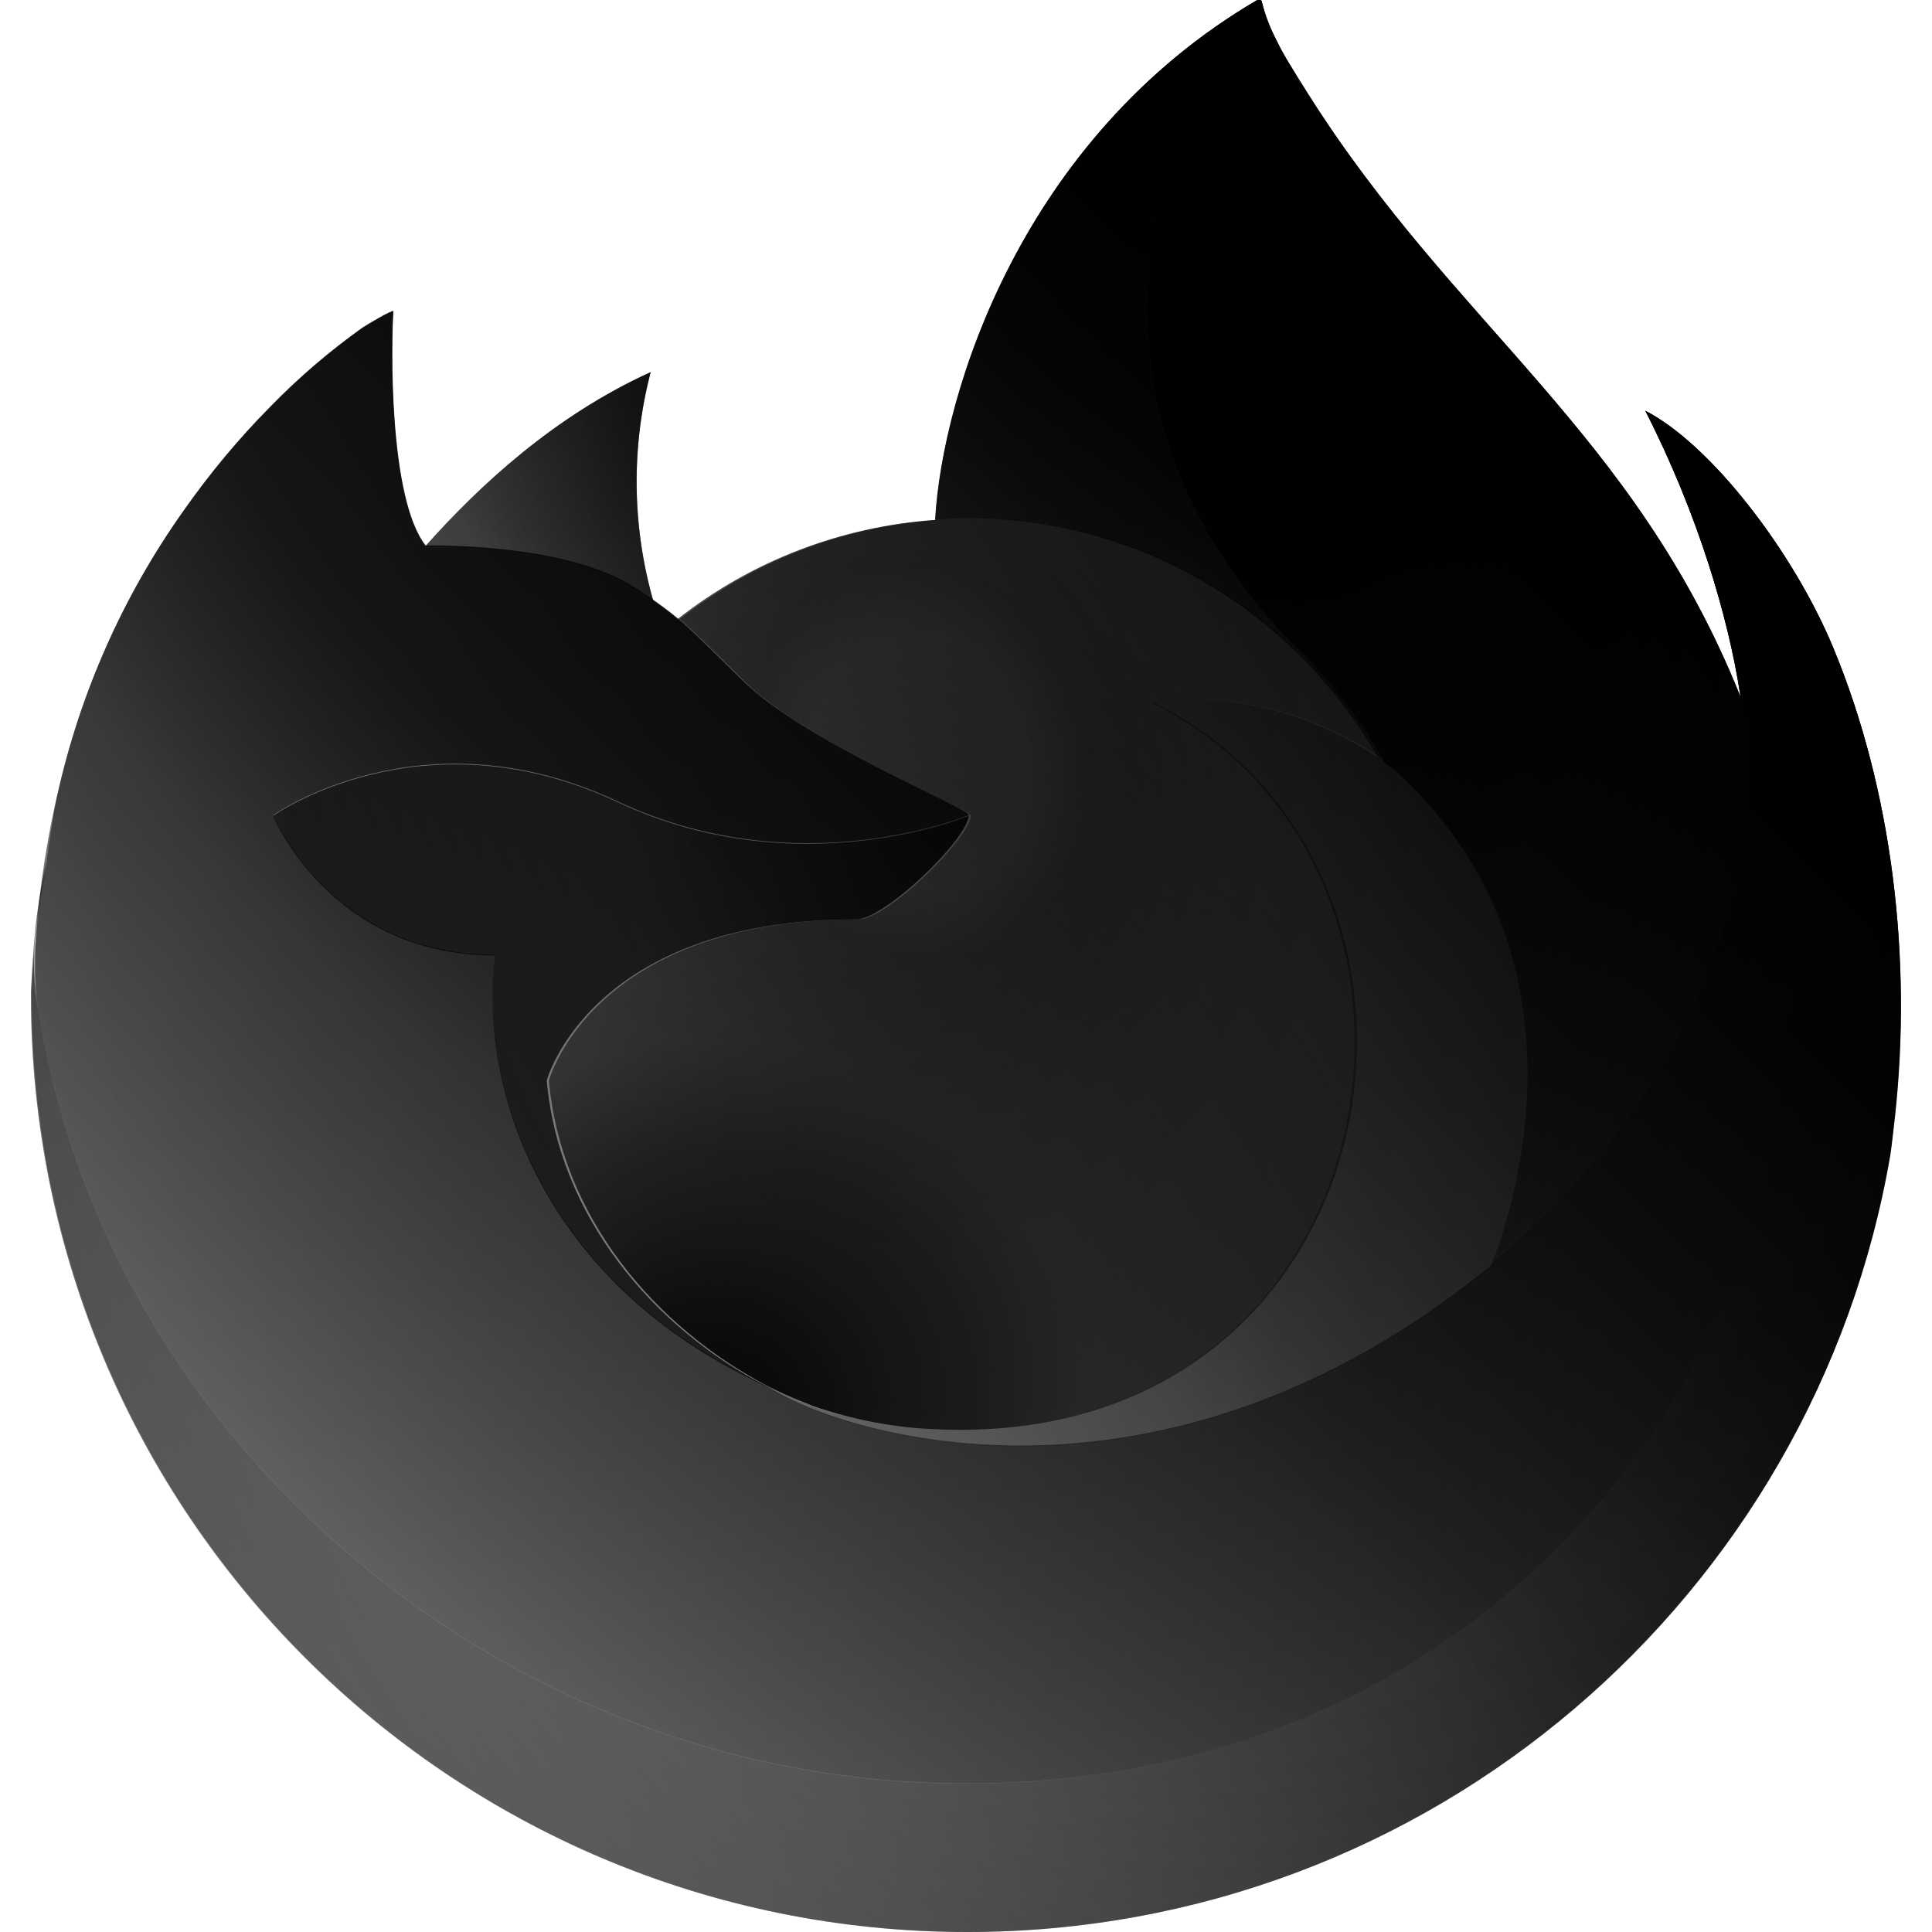
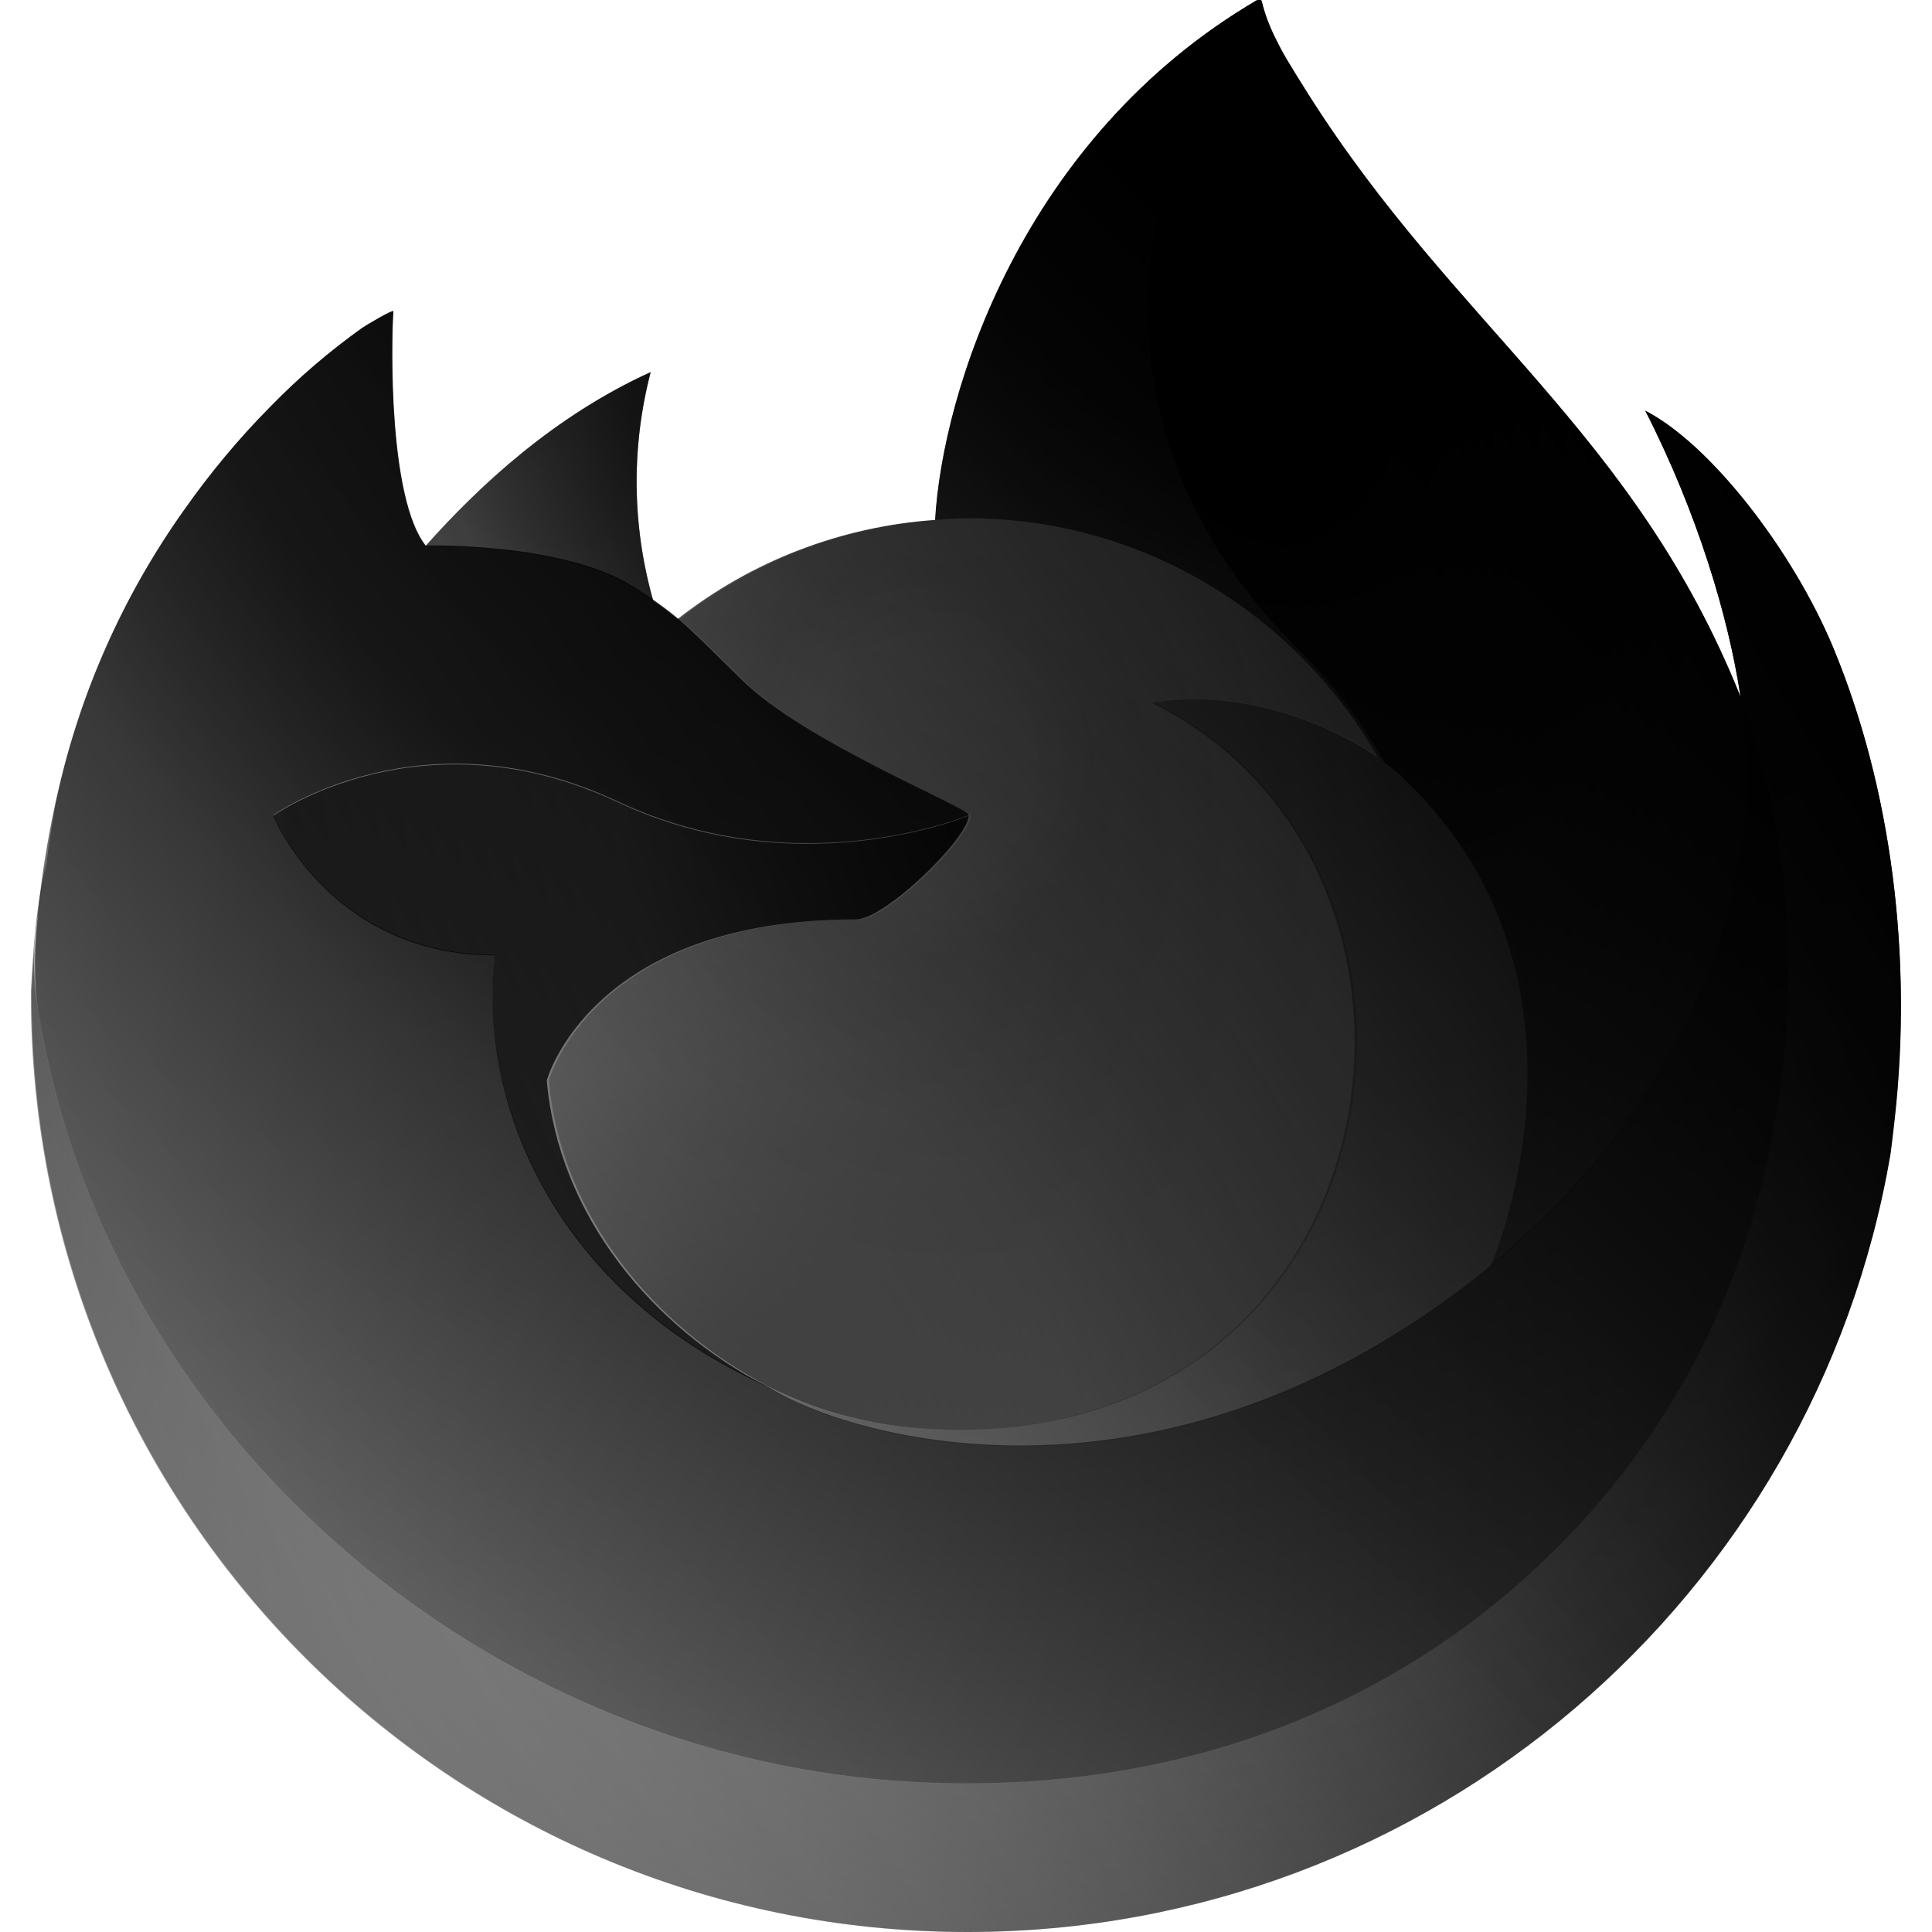
<svg xmlns="http://www.w3.org/2000/svg" viewBox="0 0 24 24">
  <g transform="scale(0.3)">
    <defs>
      <linearGradient id="a" x1="74.808" x2="7.74" y1="738.545" y2="780.792" gradientTransform="translate(0 -718)" gradientUnits="userSpaceOnUse">
        <stop offset="0" stop-color="currentColor" stop-opacity="1" />
        <stop offset=".13" stop-color="currentColor" stop-opacity=".95" />
        <stop offset=".29" stop-color="currentColor" stop-opacity=".85" />
        <stop offset=".46" stop-color="currentColor" stop-opacity=".75" />
        <stop offset=".64" stop-color="currentColor" stop-opacity=".6" />
        <stop offset=".82" stop-color="currentColor" stop-opacity=".45" />
        <stop offset="1" stop-color="currentColor" stop-opacity=".3" />
      </linearGradient>
      <radialGradient id="b" cx="-711.744" cy="-14.957" r="1.333" gradientTransform="matrix(-23.5301 55.8694 -59 -24.8486 -17564.713 39405.77)" gradientUnits="userSpaceOnUse">
-         <stop offset="0" stop-color="currentColor" stop-opacity="1" />
-         <stop offset=".65" stop-color="currentColor" stop-opacity=".3" />
+         <stop offset="0" stop-color="currentColor" stop-opacity=".4" />
+         <stop offset=".65" stop-color="currentColor" stop-opacity=".1" />
      </radialGradient>
      <radialGradient id="c" cx="-705.934" cy="12.062" r="1.333" gradientTransform="translate(42793.129 -680.7689) scale(60.5531)" gradientUnits="userSpaceOnUse">
        <stop offset=".25" stop-color="currentColor" stop-opacity="0" />
        <stop offset=".42" stop-color="currentColor" stop-opacity=".18" />
        <stop offset=".73" stop-color="currentColor" stop-opacity=".55" />
        <stop offset=".94" stop-color="currentColor" stop-opacity=".8" />
      </radialGradient>
      <radialGradient id="d" cx="-701.254" cy="16.393" r="1.333" gradientTransform="translate(30752.75 -719.2598) scale(43.7736)" gradientUnits="userSpaceOnUse">
        <stop offset=".18" stop-color="currentColor" stop-opacity="1" />
        <stop offset=".33" stop-color="currentColor" stop-opacity=".85" />
        <stop offset=".37" stop-color="currentColor" stop-opacity=".8" />
        <stop offset=".41" stop-color="currentColor" stop-opacity=".7" />
        <stop offset=".48" stop-color="currentColor" stop-opacity=".55" />
        <stop offset=".56" stop-color="currentColor" stop-opacity=".42" />
        <stop offset=".63" stop-color="currentColor" stop-opacity=".35" />
        <stop offset=".69" stop-color="currentColor" stop-opacity=".3" />
        <stop offset=".74" stop-color="currentColor" stop-opacity=".28" />
      </radialGradient>
      <radialGradient id="e" cx="-692.835" cy="25.393" r="1.333" gradientTransform="translate(20022.398 -673.6136) scale(28.8575)" gradientUnits="userSpaceOnUse">
-         <stop offset=".07" stop-color="currentColor" stop-opacity=".9" />
-         <stop offset=".13" stop-color="currentColor" stop-opacity=".85" />
-         <stop offset=".21" stop-color="currentColor" stop-opacity=".75" />
-         <stop offset=".3" stop-color="currentColor" stop-opacity=".65" />
-         <stop offset=".39" stop-color="currentColor" stop-opacity=".5" />
-         <stop offset=".42" stop-color="currentColor" stop-opacity=".45" />
-         <stop offset=".74" stop-color="currentColor" stop-opacity=".3" />
-         <stop offset=".97" stop-color="currentColor" stop-opacity=".2" />
+         <stop offset=".07" stop-color="currentColor" stop-opacity=".4" />
+         <stop offset=".13" stop-color="currentColor" stop-opacity=".37" />
+         <stop offset=".21" stop-color="currentColor" stop-opacity=".32" />
+         <stop offset=".3" stop-color="currentColor" stop-opacity=".27" />
+         <stop offset=".39" stop-color="currentColor" stop-opacity=".21" />
+         <stop offset=".42" stop-color="currentColor" stop-opacity=".2" />
+         <stop offset=".74" stop-color="currentColor" stop-opacity=".13" />
+         <stop offset=".97" stop-color="currentColor" stop-opacity=".08" />
      </radialGradient>
      <radialGradient id="f" cx="-683.145" cy="48.979" r="1.333" gradientTransform="matrix(14.8399 -3.6717 4.3134 17.4334 9964.723 -3330.59)" gradientUnits="userSpaceOnUse">
-         <stop offset=".22" stop-color="currentColor" stop-opacity=".2" />
-         <stop offset=".34" stop-color="currentColor" stop-opacity=".35" />
-         <stop offset=".44" stop-color="currentColor" stop-opacity=".33" />
-         <stop offset=".57" stop-color="currentColor" stop-opacity=".28" />
-         <stop offset=".64" stop-color="currentColor" stop-opacity=".25" />
-         <stop offset=".86" stop-color="currentColor" stop-opacity=".2" />
+         <stop offset=".22" stop-color="currentColor" stop-opacity=".08" />
+         <stop offset=".34" stop-color="currentColor" stop-opacity=".14" />
+         <stop offset=".44" stop-color="currentColor" stop-opacity=".13" />
+         <stop offset=".57" stop-color="currentColor" stop-opacity=".11" />
+         <stop offset=".64" stop-color="currentColor" stop-opacity=".1" />
+         <stop offset=".86" stop-color="currentColor" stop-opacity=".08" />
      </radialGradient>
      <radialGradient id="g" cx="-682.791" cy="34.773" r="1.333" gradientTransform="translate(14209.358 -707.9966) scale(20.7439)" gradientUnits="userSpaceOnUse">
        <stop offset=".03" stop-color="currentColor" stop-opacity="1" />
        <stop offset=".62" stop-color="currentColor" stop-opacity=".8" />
        <stop offset=".72" stop-color="currentColor" stop-opacity=".65" />
        <stop offset=".93" stop-color="currentColor" stop-opacity=".4" />
        <stop offset="1" stop-color="currentColor" stop-opacity=".3" />
      </radialGradient>
      <radialGradient id="h" cx="-711.743" cy="-13.057" r="1.333" gradientTransform="matrix(-18.9321 82.9278 -65.0914 -14.8601 -14274.707 58808.965)" gradientUnits="userSpaceOnUse">
        <stop offset=".2" stop-color="currentColor" stop-opacity=".6" />
        <stop offset=".29" stop-color="currentColor" stop-opacity=".7" />
        <stop offset=".41" stop-color="currentColor" stop-opacity=".85" />
        <stop offset=".54" stop-color="currentColor" stop-opacity=".8" />
        <stop offset=".64" stop-color="currentColor" stop-opacity=".6" />
        <stop offset=".94" stop-color="currentColor" stop-opacity=".3" />
      </radialGradient>
      <radialGradient id="i" cx="-705.744" cy="-15.307" r="1.333" gradientTransform="matrix(6.8048 64.4667 -42.375 4.4729 4206.154 45579.98)" gradientUnits="userSpaceOnUse">
        <stop offset=".09" stop-color="currentColor" stop-opacity="1" />
        <stop offset=".14" stop-color="currentColor" stop-opacity=".9" />
        <stop offset=".26" stop-color="currentColor" stop-opacity=".8" />
        <stop offset=".29" stop-color="currentColor" stop-opacity=".7" />
        <stop offset=".4" stop-color="currentColor" stop-opacity=".55" />
        <stop offset=".5" stop-color="currentColor" stop-opacity=".42" />
        <stop offset=".59" stop-color="currentColor" stop-opacity=".35" />
        <stop offset=".67" stop-color="currentColor" stop-opacity=".3" />
        <stop offset=".74" stop-color="currentColor" stop-opacity=".28" />
      </radialGradient>
      <radialGradient id="j" cx="-704.783" cy="13.103" r="1.333" gradientTransform="translate(38982.238 -700.314) scale(55.2472)" gradientUnits="userSpaceOnUse">
        <stop offset="0" stop-color="currentColor" stop-opacity=".25" />
        <stop offset=".12" stop-color="currentColor" stop-opacity=".22" />
        <stop offset=".25" stop-color="currentColor" stop-opacity=".18" />
        <stop offset=".34" stop-color="currentColor" stop-opacity=".18" />
        <stop offset=".78" stop-color="currentColor" stop-opacity=".05" />
      </radialGradient>
      <radialGradient id="k" cx="-705.819" cy="12.014" r="1.333" gradientTransform="translate(42655.824 -697.0847) scale(60.3433)" gradientUnits="userSpaceOnUse">
        <stop offset=".19" stop-color="currentColor" stop-opacity="1" />
        <stop offset=".49" stop-color="currentColor" stop-opacity=".75" />
        <stop offset=".66" stop-color="currentColor" stop-opacity=".8" />
        <stop offset=".7" stop-color="currentColor" stop-opacity=".65" />
        <stop offset=".79" stop-color="currentColor" stop-opacity=".5" />
        <stop offset=".91" stop-color="currentColor" stop-opacity=".3" />
      </radialGradient>
      <linearGradient id="l" x1="70.023" x2="15.276" y1="730.068" y2="784.815" gradientTransform="translate(0 -718)" gradientUnits="userSpaceOnUse">
        <stop offset="0" stop-color="currentColor" stop-opacity=".7" />
        <stop offset=".61" stop-color="currentColor" stop-opacity="0" />
      </linearGradient>
    </defs>
    <path fill="url(#a)" d="M75.91 26.82c-1.69-4.05-5.1-8.43-7.78-9.81 2.18 4.27 3.44 8.56 3.93 11.76v.06C67.68 17.91 60.24 13.51 54.17 3.92c-.31-.49-.61-.97-.92-1.49-.17-.29-.3-.55-.42-.8-.25-.49-.45-1-.58-1.53 0-.03-.01-.05-.02-.07-.02-.02-.04-.03-.06-.03-.02-.01-.05-.01-.07 0l-.02.01c-.01 0-.02.01-.03.01l.01-.02c-9.74 5.7-13.04 16.25-13.34 21.53-3.89.27-7.61 1.7-10.67 4.11-.32-.27-.66-.52-1-.76-.88-3.09-.92-6.36-.11-9.47-3.98 1.81-7.08 4.68-9.33 7.21h.01c-1.54-1.95-1.43-8.37-1.34-9.71-.02-.08-1.15.59-1.29.69-1.36.97-2.62 2.05-3.79 3.25-1.33 1.34-2.54 2.8-3.62 4.34-2.5 3.53-4.27 7.52-5.21 11.74-.02.08-.03.17-.05.26-.07.34-.34 2.05-.38 2.42v.08c-.34 1.76-.55 3.55-.63 5.35v.2C1.31 62.65 18.66 80 40.07 80c19.17 0 35.09-13.92 38.21-32.2.07-.49.12-.99.18-1.49.74-6.66-.13-13.65-2.55-19.49zM31.23 57.16c.18.09.35.18.54.26l.03.02c-.19-.09-.38-.19-.57-.28zm40.84-28.31v-.04.04z" />
    <path fill="url(#b)" d="M75.91 26.82c-1.69-4.05-5.1-8.43-7.78-9.81 2.18 4.27 3.44 8.56 3.93 11.76v.08c3.66 9.91 1.66 20-1.21 26.16-4.44 9.53-15.2 19.3-32.02 18.83-18.18-.52-34.2-14.01-37.19-31.69-.55-2.79 0-4.2.27-6.46-.33 1.74-.46 2.25-.63 5.35v.2C1.28 62.65 18.63 80 40.04 80c19.17 0 35.09-13.92 38.21-32.2.07-.5.12-.99.18-1.49.77-6.66-.1-13.65-2.52-19.49z" />
    <path fill="url(#c)" d="M75.91 26.82c-1.69-4.05-5.1-8.43-7.78-9.81 2.18 4.27 3.44 8.56 3.93 11.76v.08c3.66 9.91 1.66 20-1.21 26.16-4.44 9.53-15.2 19.3-32.02 18.83-18.18-.52-34.2-14.01-37.19-31.69-.55-2.79 0-4.2.27-6.46-.33 1.74-.46 2.25-.63 5.35v.2C1.28 62.65 18.63 80 40.04 80c19.17 0 35.09-13.92 38.21-32.2.07-.5.12-.99.18-1.49.77-6.66-.1-13.65-2.52-19.49z" />
    <path fill="url(#d)" d="m57.08 31.38.24.18c-.97-1.73-2.18-3.31-3.6-4.7C41.67 14.81 50.56.73 52.06.02l.01-.02c-9.74 5.7-13.04 16.25-13.34 21.53.45-.03.9-.07 1.36-.07 7.27 0 13.6 3.99 16.99 9.92z" />
    <path fill="url(#e)" d="M40.2 33.78c-.06.96-3.47 4.29-4.66 4.29-11.02 0-12.81 6.67-12.81 6.67.49 5.62 4.4 10.24 9.13 12.69.22.11.43.21.65.31.38.17.76.32 1.14.47 1.62.57 3.32.9 5.04.97 19.32.91 23.06-23.1 9.12-30.07 3.57-.62 7.28.82 9.35 2.27-3.39-5.92-9.72-9.92-16.98-9.92-.46 0-.92.04-1.36.07-3.89.27-7.61 1.7-10.67 4.11.59.5 1.26 1.17 2.66 2.55 2.62 2.59 9.37 5.27 9.39 5.59z" />
    <path fill="url(#f)" d="M40.2 33.78c-.06.96-3.47 4.29-4.66 4.29-11.02 0-12.81 6.67-12.81 6.67.49 5.62 4.4 10.24 9.13 12.69.22.11.43.21.65.31.38.17.76.32 1.14.47 1.62.57 3.32.9 5.04.97 19.32.91 23.06-23.1 9.12-30.07 3.57-.62 7.28.82 9.35 2.27-3.39-5.92-9.72-9.92-16.98-9.92-.46 0-.92.04-1.36.07-3.89.27-7.61 1.7-10.67 4.11.59.5 1.26 1.17 2.66 2.55 2.62 2.59 9.37 5.27 9.39 5.59z" />
    <path fill="url(#g)" d="M26.25 24.35c.31.2.57.37.8.53-.88-3.09-.92-6.36-.11-9.47-3.98 1.81-7.08 4.68-9.33 7.21.19 0 5.82-.11 8.64 1.73z" />
    <path fill="url(#h)" d="M1.64 42.15c2.99 17.67 19.01 31.17 37.2 31.68 16.83.48 27.59-9.29 32.02-18.83 2.87-6.16 4.86-16.24 1.21-26.16v-.08.06c1.37 8.98-3.19 17.67-10.33 23.55l-.02.05C47.81 63.75 34.5 59.25 31.8 57.41c-.18-.09-.37-.18-.56-.28-8.11-3.88-11.46-11.27-10.74-17.6-6.85 0-9.18-5.78-9.18-5.78s6.15-4.38 14.25-.57c7.51 3.53 14.55.57 14.55.57-.01-.32-6.76-3-9.39-5.59-1.41-1.38-2.07-2.05-2.66-2.55-.32-.27-.66-.52-1-.76-.23-.16-.49-.33-.8-.53-2.83-1.84-8.45-1.74-8.63-1.73h-.01c-1.54-1.95-1.43-8.37-1.34-9.71-.02-.08-1.15.59-1.29.69-1.36.97-2.62 2.05-3.79 3.25-1.33 1.34-2.54 2.8-3.62 4.34-2.5 3.53-4.27 7.52-5.21 11.74-.05.11-1.42 6.13-.74 9.25z" />
    <path fill="url(#i)" d="M53.72 26.86c1.41 1.39 2.62 2.97 3.6 4.7.21.16.41.32.58.47 8.79 8.1 4.18 19.55 3.84 20.37 7.14-5.89 11.71-14.58 10.33-23.55-4.38-10.94-11.81-15.34-17.88-24.93-.31-.49-.61-.97-.92-1.49-.17-.29-.31-.55-.43-.8-.25-.49-.45-1-.58-1.53 0-.03-.01-.05-.02-.07-.02-.02-.04-.03-.06-.03-.02-.01-.05-.01-.07 0l-.02.01c-.01 0-.02.01-.03.01-1.5.71-10.39 14.79 1.66 26.84z" />
    <path fill="url(#j)" d="M57.9 32.03c-.17-.15-.37-.31-.58-.47l-.24-.18c-2.07-1.45-5.77-2.89-9.35-2.27 13.94 6.97 10.2 30.97-9.12 30.07-1.72-.07-3.42-.4-5.04-.97-.38-.14-.76-.3-1.14-.47-.22-.1-.44-.2-.65-.31l.03.02c2.7 1.84 16.01 6.33 29.92-4.99l.02-.05c.33-.83 4.93-12.28-3.85-20.38z" />
    <path fill="url(#k)" d="M22.64 44.74s1.79-6.67 12.81-6.67c1.19 0 4.6-3.32 4.66-4.29 0 0-7.05 2.96-14.55-.57-8.1-3.81-14.25.57-14.25.57s2.34 5.78 9.18 5.78c-.72 6.34 2.63 13.72 10.74 17.6.18.09.35.18.54.26-4.73-2.44-8.64-7.07-9.13-12.68z" />
    <path fill="url(#l)" d="M75.91 26.82c-1.69-4.05-5.1-8.43-7.78-9.81 2.18 4.27 3.44 8.56 3.93 11.76v.06C67.68 17.91 60.24 13.51 54.17 3.92c-.31-.49-.61-.97-.92-1.49-.17-.29-.3-.55-.42-.8-.25-.49-.45-1-.58-1.53 0-.03-.01-.05-.02-.07-.02-.02-.04-.03-.06-.03-.02-.01-.05-.01-.07 0l-.02.01c-.01 0-.02.01-.03.01l.01-.02c-9.74 5.7-13.04 16.25-13.34 21.53.45-.03.9-.07 1.36-.07 7.27 0 13.6 4 16.98 9.92-2.07-1.45-5.77-2.89-9.35-2.27 13.94 6.97 10.2 30.97-9.12 30.07-1.72-.07-3.42-.4-5.04-.97-.38-.14-.76-.3-1.14-.47-.22-.1-.44-.2-.65-.31l.03.02c-.18-.09-.37-.18-.56-.28.18.09.35.18.54.26-4.73-2.45-8.65-7.07-9.13-12.68 0 0 1.79-6.67 12.81-6.67 1.19 0 4.6-3.32 4.66-4.29-.01-.32-6.76-3-9.39-5.59-1.41-1.38-2.07-2.05-2.66-2.55-.32-.27-.66-.52-1-.76-.88-3.09-.92-6.36-.11-9.47-3.98 1.81-7.08 4.68-9.33 7.21-1.54-1.95-1.43-8.37-1.34-9.71-.02-.08-1.15.59-1.29.69-1.36.97-2.62 2.05-3.79 3.25-1.33 1.34-2.54 2.8-3.62 4.34-2.5 3.53-4.27 7.52-5.21 11.74-.02.08-.03.17-.05.26-.07.34-.4 2.07-.45 2.44-.3 1.79-.49 3.6-.57 5.41v.2c0 21.41 17.35 38.76 38.76 38.76 19.17 0 35.09-13.92 38.21-32.2.07-.49.12-.99.18-1.49.75-6.67-.12-13.66-2.54-19.5zm-3.84 1.99v.04-.04z" />
  </g>
</svg>
